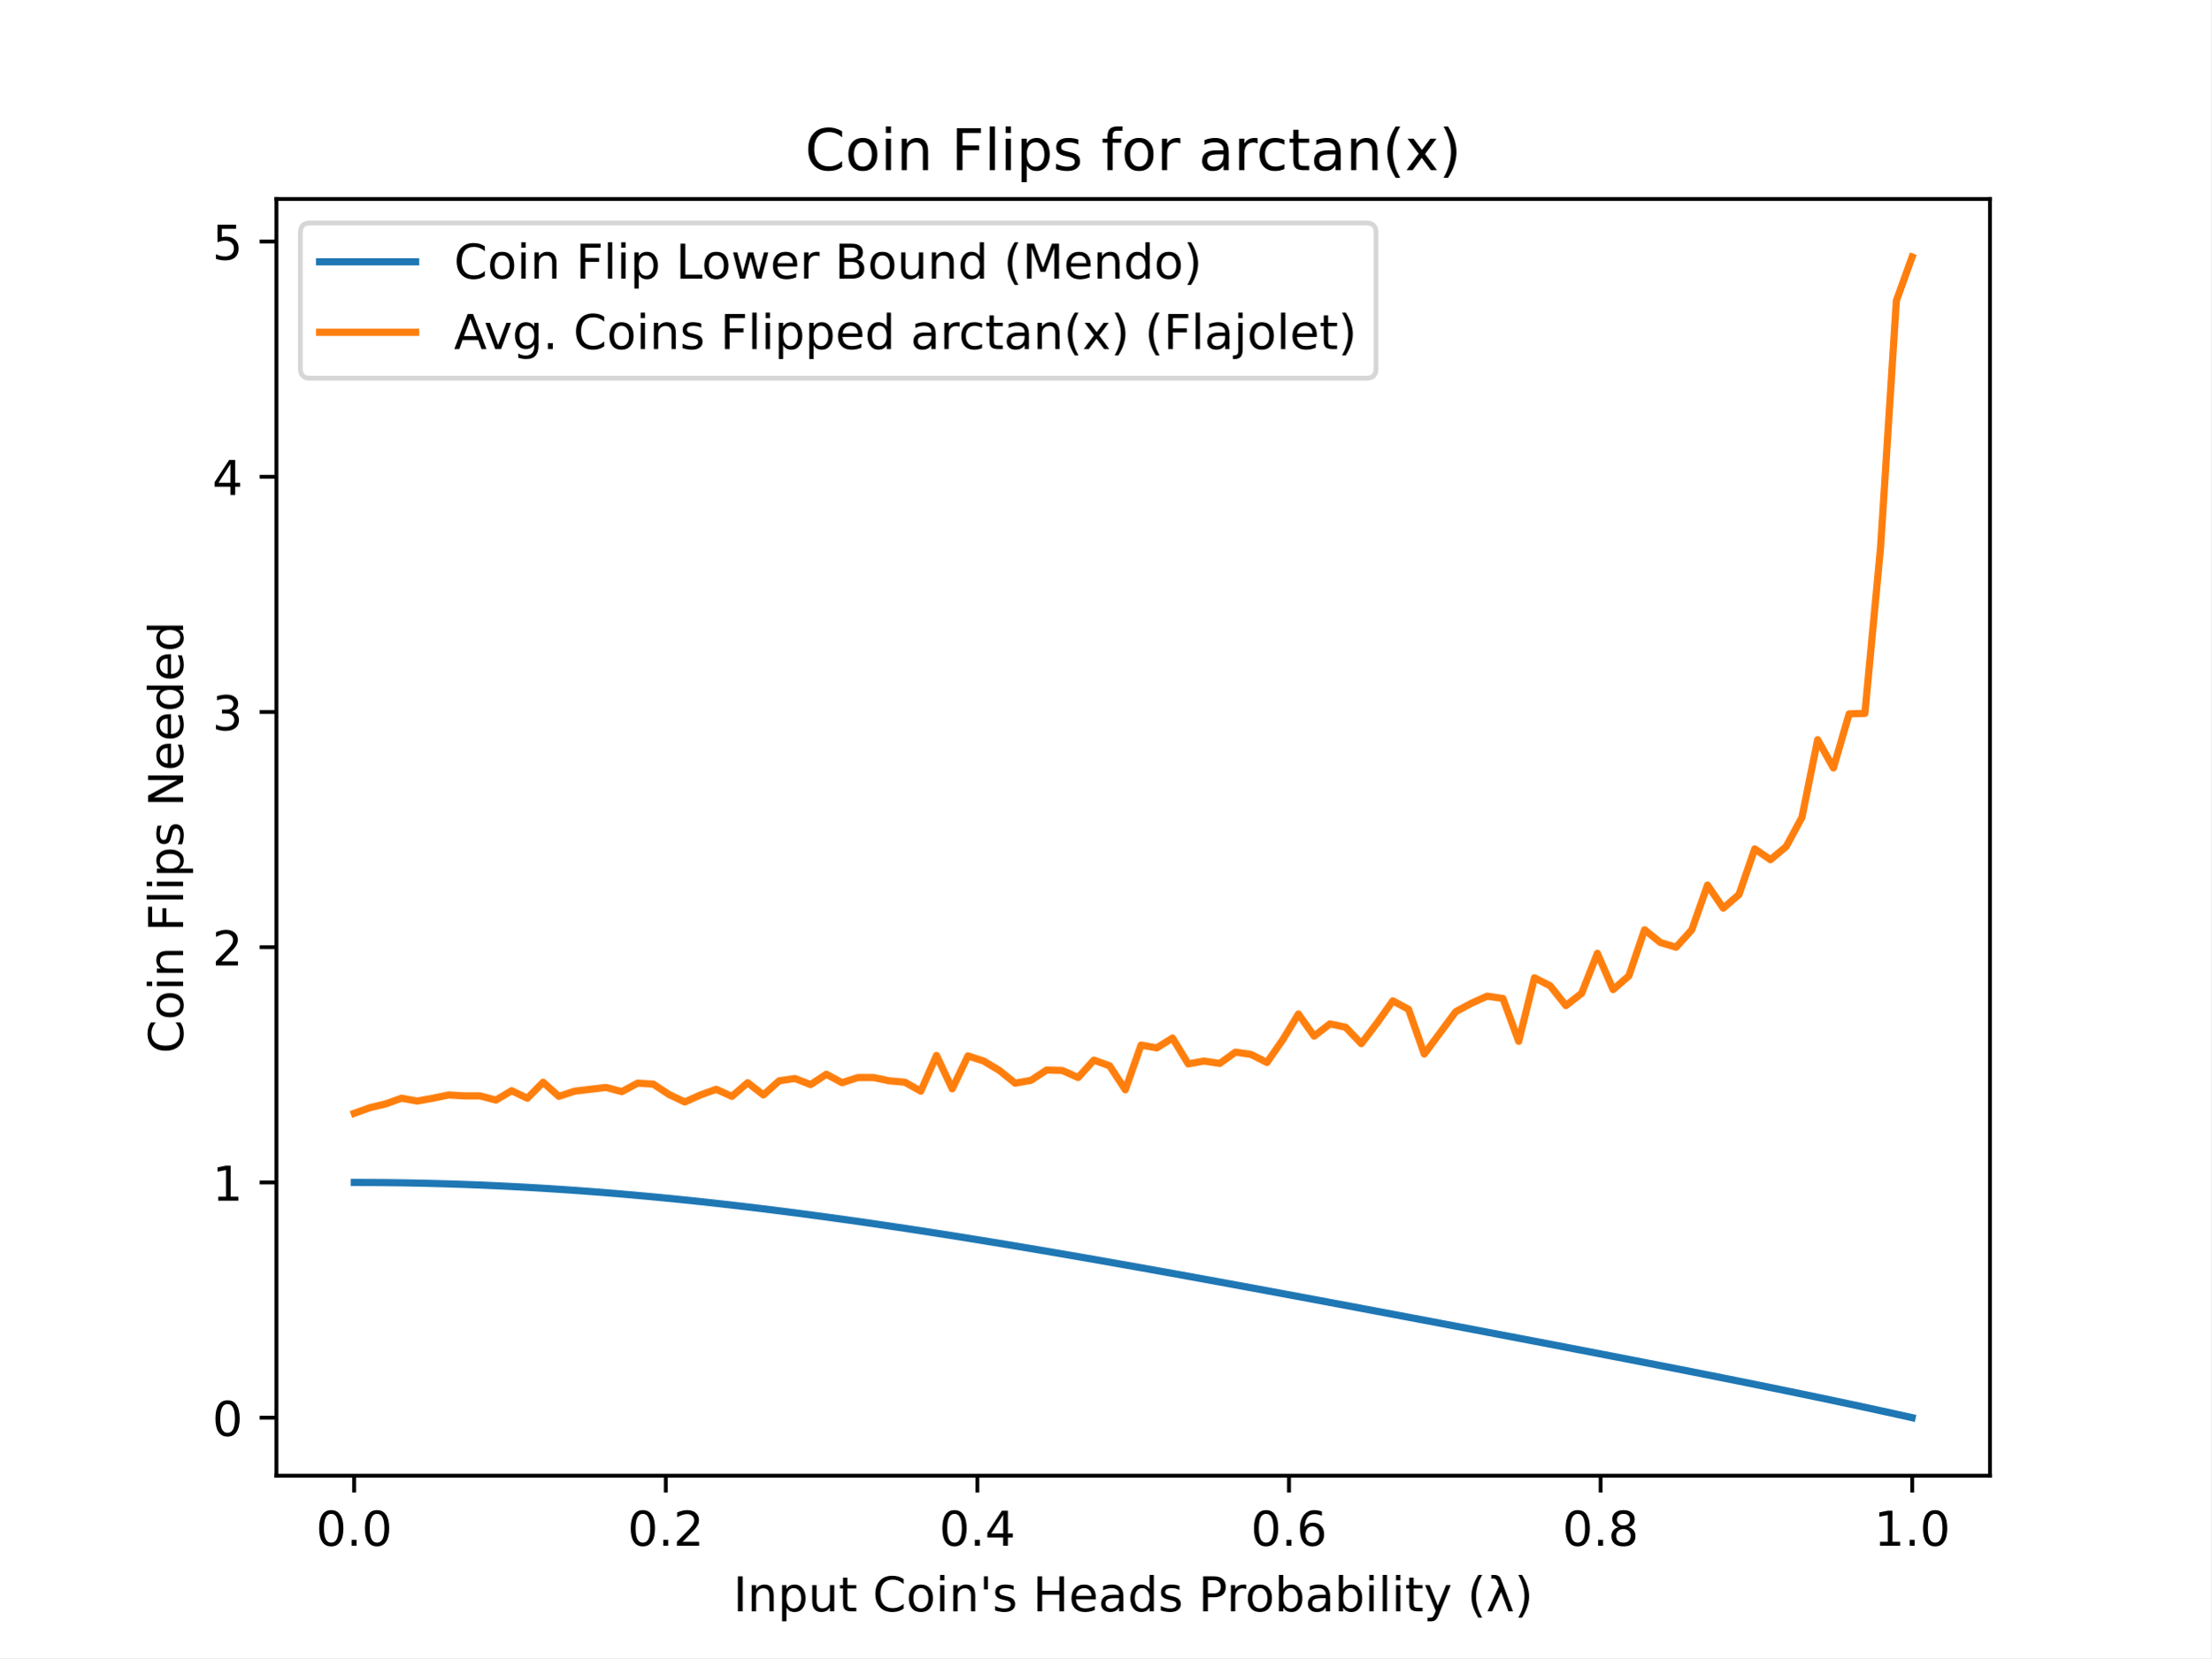
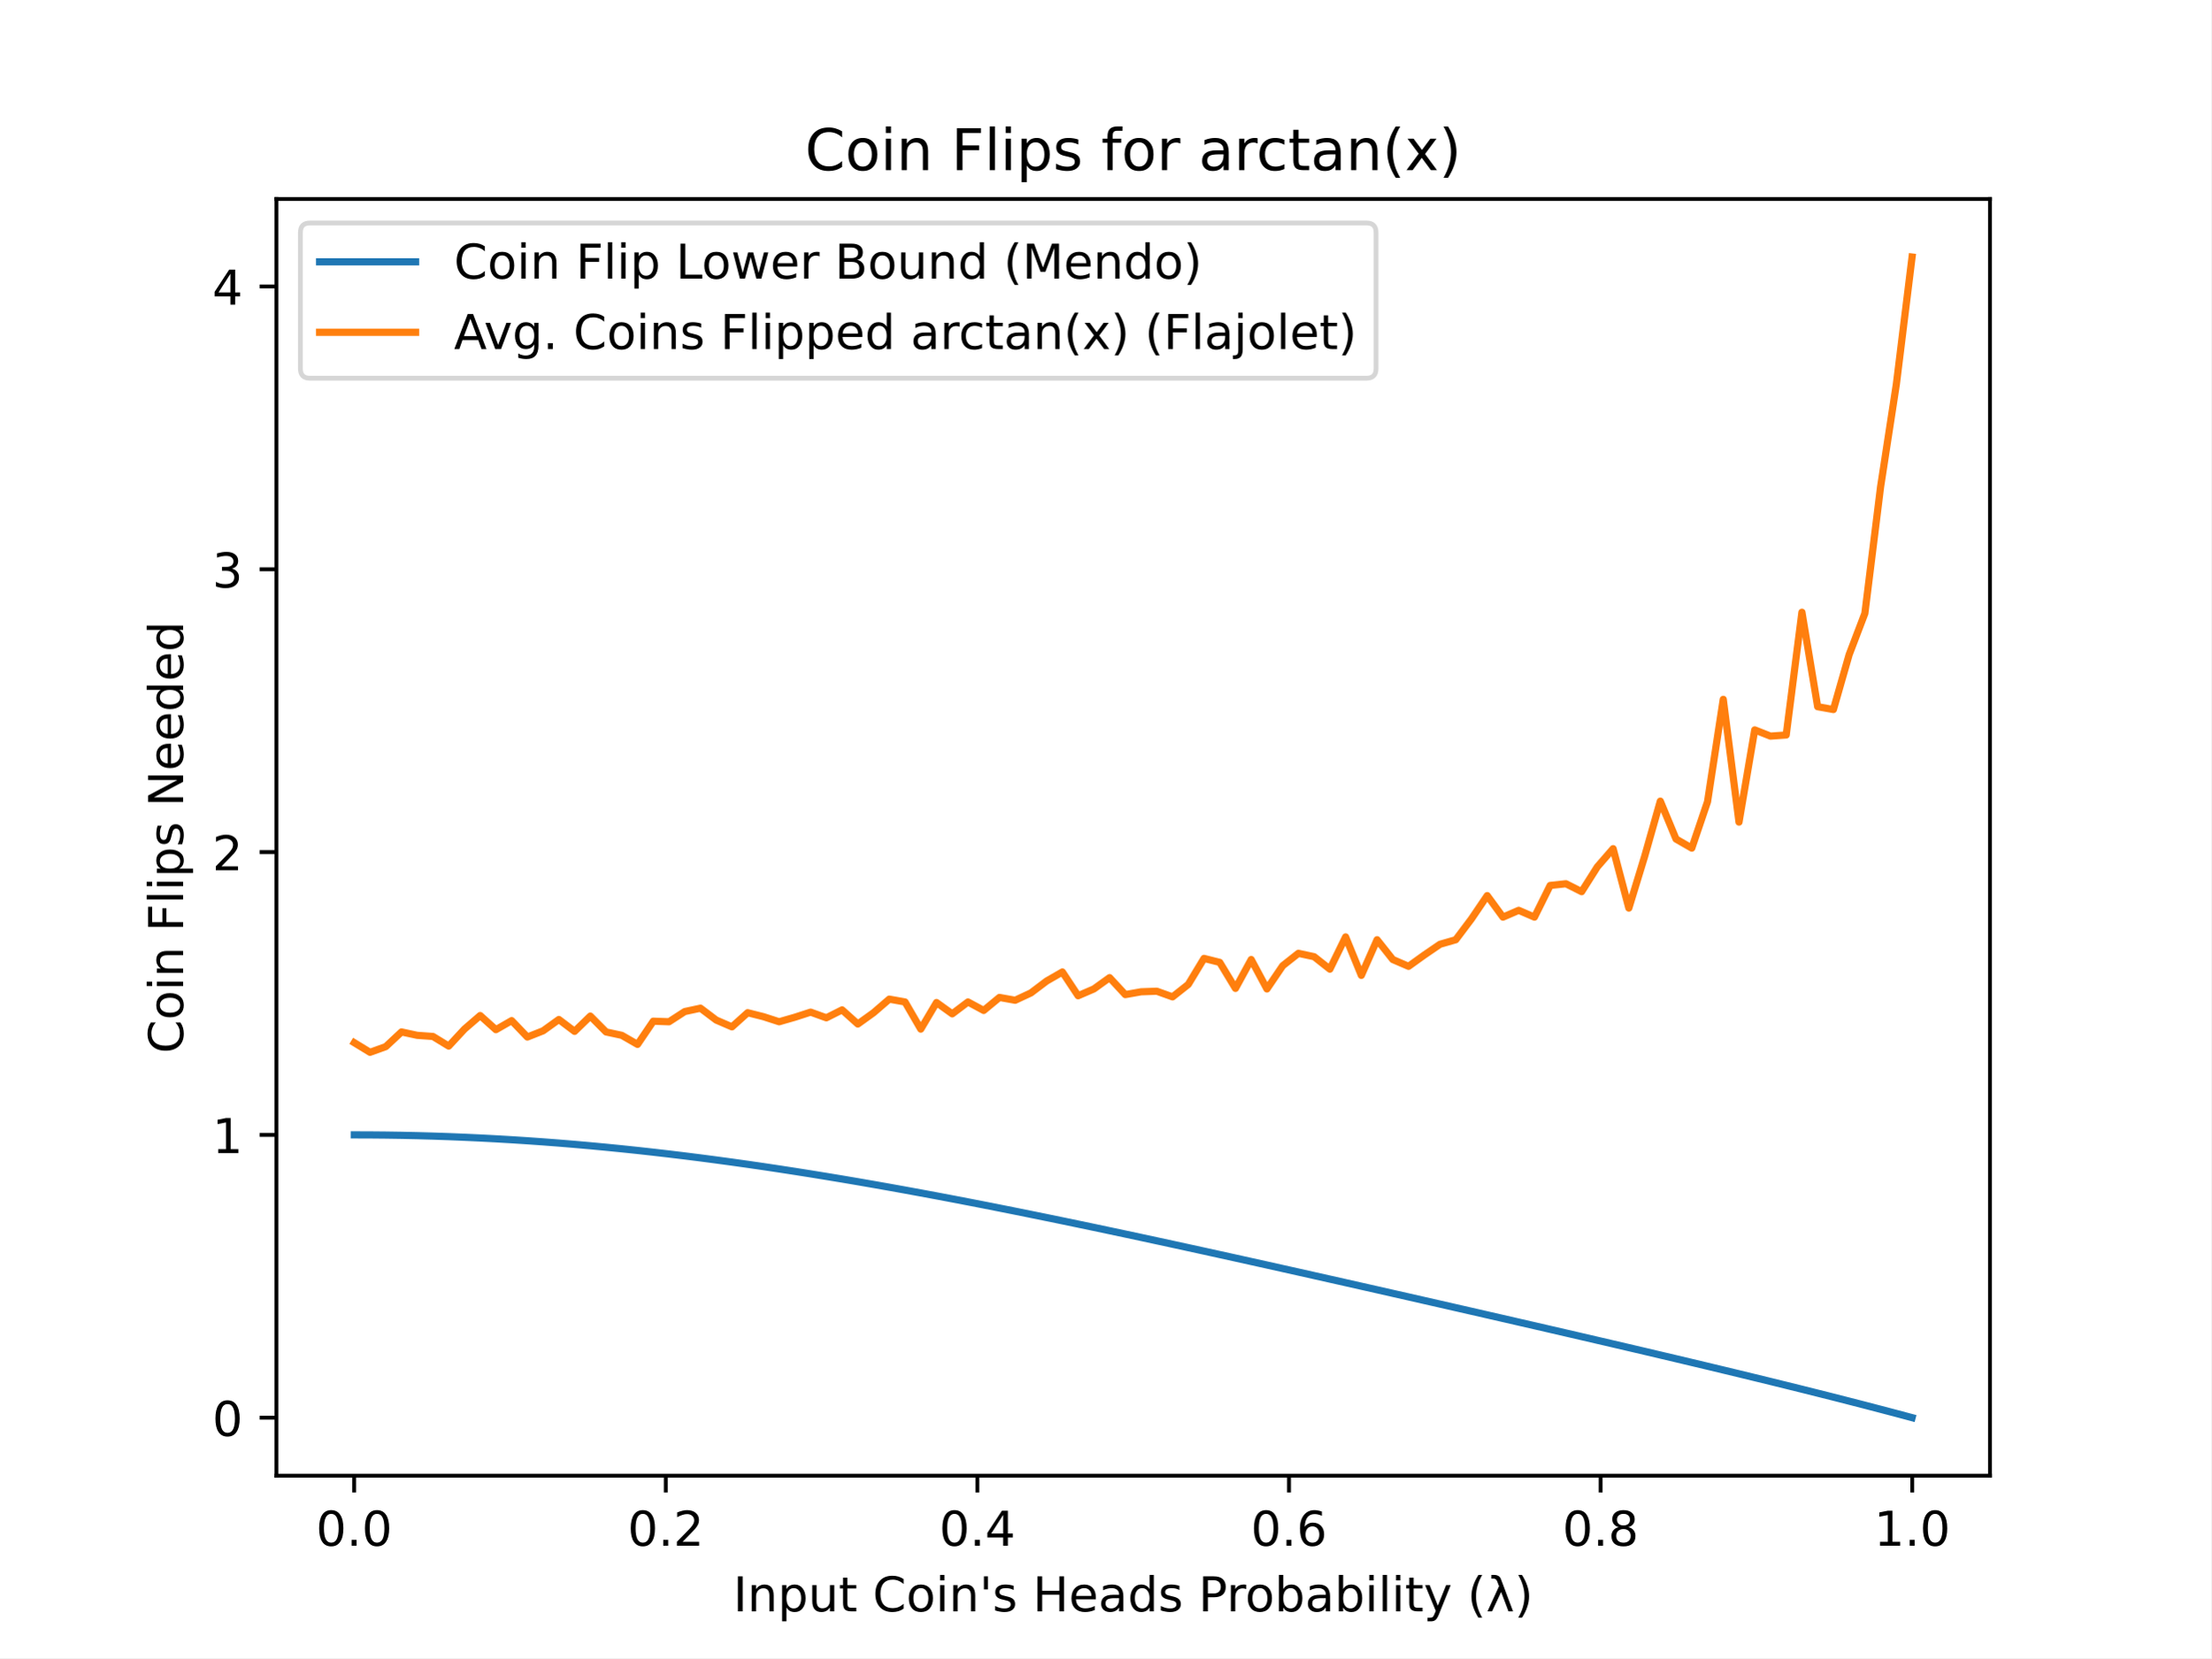
<svg xmlns="http://www.w3.org/2000/svg" xmlns:xlink="http://www.w3.org/1999/xlink" height="345.6pt" version="1.1" viewBox="0 0 460.8 345.6" width="460.8pt">
  <defs>
    <style type="text/css">
*{stroke-linecap:butt;stroke-linejoin:round;}
  </style>
  </defs>
  <g id="figure_1">
    <g id="patch_1">
      <path d="M 0 345.6  L 460.8 345.6  L 460.8 0  L 0 0  z " style="fill:#ffffff;" />
    </g>
    <g id="axes_1">
      <g id="patch_2">
        <path d="M 57.6 307.584  L 414.72 307.584  L 414.72 41.472  L 57.6 41.472  z " style="fill:#ffffff;" />
      </g>
      <g id="matplotlib.axis_1">
        <g id="xtick_1">
          <g id="line2d_1">
            <defs>
-               <path d="M 0 0  L 0 3.5  " id="m8069d430cb" style="stroke:#000000;stroke-width:0.8;" />
+               <path d="M 0 0  L 0 3.5  " id="m4d6df46060" style="stroke:#000000;stroke-width:0.8;" />
            </defs>
            <g>
-               <use style="stroke:#000000;stroke-width:0.8;" x="73.8" xlink:href="#m8069d430cb" y="307.584" />
+               <use style="stroke:#000000;stroke-width:0.8;" x="73.8" xlink:href="#m4d6df46060" y="307.584" />
            </g>
          </g>
          <g id="text_1">
            <text style="font-family:DejaVu Sans;font-size:10px;font-style:normal;font-weight:normal;text-anchor:middle;" transform="rotate(-0, 73.80026, 322.1824)" x="73.8" y="322.182">0.0</text>
          </g>
        </g>
        <g id="xtick_2">
          <g id="line2d_2">
            <g>
-               <use style="stroke:#000000;stroke-width:0.8;" x="138.744" xlink:href="#m8069d430cb" y="307.584" />
+               <use style="stroke:#000000;stroke-width:0.8;" x="138.744" xlink:href="#m4d6df46060" y="307.584" />
            </g>
          </g>
          <g id="text_2">
            <text style="font-family:DejaVu Sans;font-size:10px;font-style:normal;font-weight:normal;text-anchor:middle;" transform="rotate(-0, 138.7442, 322.1824)" x="138.744" y="322.182">0.2</text>
          </g>
        </g>
        <g id="xtick_3">
          <g id="line2d_3">
            <g>
-               <use style="stroke:#000000;stroke-width:0.8;" x="203.688" xlink:href="#m8069d430cb" y="307.584" />
+               <use style="stroke:#000000;stroke-width:0.8;" x="203.688" xlink:href="#m4d6df46060" y="307.584" />
            </g>
          </g>
          <g id="text_3">
            <text style="font-family:DejaVu Sans;font-size:10px;font-style:normal;font-weight:normal;text-anchor:middle;" transform="rotate(-0, 203.6881, 322.1824)" x="203.688" y="322.182">0.4</text>
          </g>
        </g>
        <g id="xtick_4">
          <g id="line2d_4">
            <g>
-               <use style="stroke:#000000;stroke-width:0.8;" x="268.632" xlink:href="#m8069d430cb" y="307.584" />
+               <use style="stroke:#000000;stroke-width:0.8;" x="268.632" xlink:href="#m4d6df46060" y="307.584" />
            </g>
          </g>
          <g id="text_4">
            <text style="font-family:DejaVu Sans;font-size:10px;font-style:normal;font-weight:normal;text-anchor:middle;" transform="rotate(-0, 268.6319, 322.1824)" x="268.632" y="322.182">0.6</text>
          </g>
        </g>
        <g id="xtick_5">
          <g id="line2d_5">
            <g>
-               <use style="stroke:#000000;stroke-width:0.8;" x="333.576" xlink:href="#m8069d430cb" y="307.584" />
+               <use style="stroke:#000000;stroke-width:0.8;" x="333.576" xlink:href="#m4d6df46060" y="307.584" />
            </g>
          </g>
          <g id="text_5">
            <text style="font-family:DejaVu Sans;font-size:10px;font-style:normal;font-weight:normal;text-anchor:middle;" transform="rotate(-0, 333.5758, 322.1824)" x="333.576" y="322.182">0.8</text>
          </g>
        </g>
        <g id="xtick_6">
          <g id="line2d_6">
            <g>
-               <use style="stroke:#000000;stroke-width:0.8;" x="398.52" xlink:href="#m8069d430cb" y="307.584" />
+               <use style="stroke:#000000;stroke-width:0.8;" x="398.52" xlink:href="#m4d6df46060" y="307.584" />
            </g>
          </g>
          <g id="text_6">
            <text style="font-family:DejaVu Sans;font-size:10px;font-style:normal;font-weight:normal;text-anchor:middle;" transform="rotate(-0, 398.5197, 322.1824)" x="398.52" y="322.182">1.0</text>
          </g>
        </g>
        <g id="text_7">
          <text style="font-family:DejaVu Sans;font-size:10px;font-style:normal;font-weight:normal;text-anchor:middle;" transform="rotate(-0, 236.16, 335.8606)" x="236.16" y="335.861">Input Coin's Heads Probability (λ)</text>
        </g>
      </g>
      <g id="matplotlib.axis_2">
        <g id="ytick_1">
          <g id="line2d_7">
            <defs>
-               <path d="M 0 0  L -3.5 0  " id="m486d1ea540" style="stroke:#000000;stroke-width:0.8;" />
+               <path d="M 0 0  L -3.5 0  " id="m3d11fa6f6e" style="stroke:#000000;stroke-width:0.8;" />
            </defs>
            <g>
-               <use style="stroke:#000000;stroke-width:0.8;" x="57.6" xlink:href="#m486d1ea540" y="295.495" />
+               <use style="stroke:#000000;stroke-width:0.8;" x="57.6" xlink:href="#m3d11fa6f6e" y="295.497" />
            </g>
          </g>
          <g id="text_8">
-             <text style="font-family:DejaVu Sans;font-size:10px;font-style:normal;font-weight:normal;text-anchor:end;" transform="rotate(-0, 50.6, 299.2945)" x="50.6" y="299.294">0</text>
+             <text style="font-family:DejaVu Sans;font-size:10px;font-style:normal;font-weight:normal;text-anchor:end;" transform="rotate(-0, 50.6, 299.296)" x="50.6" y="299.296">0</text>
          </g>
        </g>
        <g id="ytick_2">
          <g id="line2d_8">
            <g>
-               <use style="stroke:#000000;stroke-width:0.8;" x="57.6" xlink:href="#m486d1ea540" y="246.463" />
+               <use style="stroke:#000000;stroke-width:0.8;" x="57.6" xlink:href="#m3d11fa6f6e" y="236.547" />
            </g>
          </g>
          <g id="text_9">
-             <text style="font-family:DejaVu Sans;font-size:10px;font-style:normal;font-weight:normal;text-anchor:end;" transform="rotate(-0, 50.6, 250.2618)" x="50.6" y="250.262">1</text>
+             <text style="font-family:DejaVu Sans;font-size:10px;font-style:normal;font-weight:normal;text-anchor:end;" transform="rotate(-0, 50.6, 240.3465)" x="50.6" y="240.346">1</text>
          </g>
        </g>
        <g id="ytick_3">
          <g id="line2d_9">
            <g>
-               <use style="stroke:#000000;stroke-width:0.8;" x="57.6" xlink:href="#m486d1ea540" y="197.43" />
+               <use style="stroke:#000000;stroke-width:0.8;" x="57.6" xlink:href="#m3d11fa6f6e" y="177.598" />
            </g>
          </g>
          <g id="text_10">
-             <text style="font-family:DejaVu Sans;font-size:10px;font-style:normal;font-weight:normal;text-anchor:end;" transform="rotate(-0, 50.6, 201.2291)" x="50.6" y="201.229">2</text>
+             <text style="font-family:DejaVu Sans;font-size:10px;font-style:normal;font-weight:normal;text-anchor:end;" transform="rotate(-0, 50.6, 181.397)" x="50.6" y="181.397">2</text>
          </g>
        </g>
        <g id="ytick_4">
          <g id="line2d_10">
            <g>
-               <use style="stroke:#000000;stroke-width:0.8;" x="57.6" xlink:href="#m486d1ea540" y="148.397" />
+               <use style="stroke:#000000;stroke-width:0.8;" x="57.6" xlink:href="#m3d11fa6f6e" y="118.648" />
            </g>
          </g>
          <g id="text_11">
-             <text style="font-family:DejaVu Sans;font-size:10px;font-style:normal;font-weight:normal;text-anchor:end;" transform="rotate(-0, 50.6, 152.1964)" x="50.6" y="152.196">3</text>
+             <text style="font-family:DejaVu Sans;font-size:10px;font-style:normal;font-weight:normal;text-anchor:end;" transform="rotate(-0, 50.6, 122.4475)" x="50.6" y="122.447">3</text>
          </g>
        </g>
        <g id="ytick_5">
          <g id="line2d_11">
            <g>
-               <use style="stroke:#000000;stroke-width:0.8;" x="57.6" xlink:href="#m486d1ea540" y="99.365" />
+               <use style="stroke:#000000;stroke-width:0.8;" x="57.6" xlink:href="#m3d11fa6f6e" y="59.699" />
            </g>
          </g>
          <g id="text_12">
-             <text style="font-family:DejaVu Sans;font-size:10px;font-style:normal;font-weight:normal;text-anchor:end;" transform="rotate(-0, 50.6, 103.1637)" x="50.6" y="103.164">4</text>
+             <text style="font-family:DejaVu Sans;font-size:10px;font-style:normal;font-weight:normal;text-anchor:end;" transform="rotate(-0, 50.6, 63.49797)" x="50.6" y="63.498">4</text>
          </g>
        </g>
-         <g id="ytick_6">
-           <g id="line2d_12">
-             <g>
-               <use style="stroke:#000000;stroke-width:0.8;" x="57.6" xlink:href="#m486d1ea540" y="50.332" />
-             </g>
-           </g>
-           <g id="text_13">
-             <text style="font-family:DejaVu Sans;font-size:10px;font-style:normal;font-weight:normal;text-anchor:end;" transform="rotate(-0, 50.6, 54.13106)" x="50.6" y="54.131">5</text>
-           </g>
-         </g>
-         <g id="text_14">
+         <g id="text_13">
          <text style="font-family:DejaVu Sans;font-size:10px;font-style:normal;font-weight:normal;text-anchor:middle;" transform="rotate(-90, 38.15781, 174.528)" x="38.158" y="174.528">Coin Flips Needed</text>
        </g>
      </g>
+       <g id="line2d_12">
+         <path clip-path="url(#pec78d9e362)" d="M 73.833 236.547  L 77.112 236.557  L 80.391 236.588  L 83.671 236.638  L 86.95 236.709  L 90.229 236.801  L 93.509 236.912  L 96.788 237.044  L 100.067 237.196  L 103.347 237.368  L 106.626 237.56  L 109.905 237.772  L 113.185 238.003  L 116.464 238.254  L 119.743 238.524  L 123.023 238.813  L 126.302 239.121  L 129.581 239.448  L 132.861 239.792  L 136.14 240.155  L 139.42 240.534  L 142.699 240.931  L 145.978 241.345  L 149.258 241.775  L 152.537 242.22  L 155.816 242.682  L 159.096 243.158  L 162.375 243.649  L 165.654 244.154  L 168.934 244.673  L 172.213 245.205  L 175.492 245.749  L 178.772 246.306  L 182.051 246.875  L 185.33 247.456  L 188.61 248.047  L 191.889 248.649  L 195.168 249.26  L 198.448 249.881  L 201.727 250.511  L 205.006 251.15  L 208.286 251.797  L 211.565 252.452  L 214.844 253.114  L 218.124 253.783  L 221.403 254.458  L 224.682 255.14  L 227.962 255.827  L 231.241 256.52  L 234.52 257.218  L 237.8 257.92  L 241.079 258.627  L 244.358 259.338  L 247.638 260.053  L 250.917 260.771  L 254.196 261.492  L 257.476 262.216  L 260.755 262.943  L 264.034 263.672  L 267.314 264.404  L 270.593 265.138  L 273.872 265.874  L 277.152 266.611  L 280.431 267.35  L 283.71 268.091  L 286.99 268.833  L 290.269 269.577  L 293.548 270.322  L 296.828 271.068  L 300.107 271.815  L 303.386 272.563  L 306.666 273.313  L 309.945 274.064  L 313.224 274.816  L 316.504 275.57  L 319.783 276.324  L 323.062 277.081  L 326.342 277.839  L 329.621 278.599  L 332.9 279.361  L 336.18 280.125  L 339.459 280.891  L 342.739 281.66  L 346.018 282.432  L 349.297 283.207  L 352.577 283.985  L 355.856 284.767  L 359.135 285.553  L 362.415 286.344  L 365.694 287.14  L 368.973 287.941  L 372.253 288.748  L 375.532 289.561  L 378.811 290.381  L 382.091 291.209  L 385.37 292.046  L 388.649 292.891  L 391.929 293.746  L 395.208 294.611  L 398.487 295.488  " style="fill:none;stroke:#1f77b4;stroke-linecap:square;stroke-width:1.5;" />
+       </g>
      <g id="line2d_13">
-         <path clip-path="url(#p1ff5770468)" d="M 73.833 246.463  L 77.112 246.471  L 80.391 246.496  L 83.671 246.538  L 86.95 246.597  L 90.229 246.673  L 93.509 246.766  L 96.788 246.876  L 100.067 247.002  L 103.347 247.145  L 106.626 247.305  L 109.905 247.481  L 113.185 247.673  L 116.464 247.882  L 119.743 248.107  L 123.023 248.348  L 126.302 248.604  L 129.581 248.875  L 132.861 249.162  L 136.14 249.463  L 139.42 249.779  L 142.699 250.109  L 145.978 250.453  L 149.258 250.811  L 152.537 251.181  L 155.816 251.565  L 159.096 251.961  L 162.375 252.369  L 165.654 252.79  L 168.934 253.221  L 172.213 253.664  L 175.492 254.117  L 178.772 254.58  L 182.051 255.053  L 185.33 255.536  L 188.61 256.028  L 191.889 256.528  L 195.168 257.037  L 198.448 257.553  L 201.727 258.078  L 205.006 258.609  L 208.286 259.147  L 211.565 259.692  L 214.844 260.242  L 218.124 260.799  L 221.403 261.361  L 224.682 261.928  L 227.962 262.499  L 231.241 263.076  L 234.52 263.656  L 237.8 264.24  L 241.079 264.828  L 244.358 265.419  L 247.638 266.014  L 250.917 266.611  L 254.196 267.211  L 257.476 267.813  L 260.755 268.418  L 264.034 269.025  L 267.314 269.633  L 270.593 270.244  L 273.872 270.856  L 277.152 271.469  L 280.431 272.084  L 283.71 272.7  L 286.99 273.317  L 290.269 273.936  L 293.548 274.555  L 296.828 275.176  L 300.107 275.797  L 303.386 276.42  L 306.666 277.043  L 309.945 277.668  L 313.224 278.294  L 316.504 278.92  L 319.783 279.548  L 323.062 280.177  L 326.342 280.808  L 329.621 281.44  L 332.9 282.074  L 336.18 282.709  L 339.459 283.347  L 342.739 283.986  L 346.018 284.628  L 349.297 285.273  L 352.577 285.92  L 355.856 286.571  L 359.135 287.224  L 362.415 287.882  L 365.694 288.544  L 368.973 289.21  L 372.253 289.881  L 375.532 290.558  L 378.811 291.24  L 382.091 291.929  L 385.37 292.625  L 388.649 293.328  L 391.929 294.039  L 395.208 294.759  L 398.487 295.488  " style="fill:none;stroke:#1f77b4;stroke-linecap:square;stroke-width:1.5;" />
-       </g>
-       <g id="line2d_14">
-         <path clip-path="url(#p1ff5770468)" d="M 73.833 232.047  L 77.112 230.87  L 80.391 230.086  L 83.671 228.909  L 86.95 229.497  L 90.229 228.909  L 93.509 228.222  L 96.788 228.419  L 100.067 228.419  L 103.347 229.301  L 106.626 227.34  L 109.905 228.909  L 113.185 225.575  L 116.464 228.517  L 119.743 227.438  L 123.023 227.046  L 126.302 226.653  L 129.581 227.536  L 132.861 225.771  L 136.14 225.967  L 139.42 228.124  L 142.699 229.693  L 145.978 228.222  L 149.258 227.046  L 152.537 228.517  L 155.816 225.673  L 159.096 228.222  L 162.375 225.28  L 165.654 224.79  L 168.934 226.065  L 172.213 223.908  L 175.492 225.673  L 178.772 224.594  L 182.051 224.594  L 185.33 225.28  L 188.61 225.575  L 191.889 227.438  L 195.168 219.985  L 198.448 226.948  L 201.727 220.083  L 205.006 221.162  L 208.286 223.123  L 211.565 225.771  L 214.844 225.182  L 218.124 223.025  L 221.403 223.123  L 224.682 224.594  L 227.962 220.966  L 231.241 222.142  L 234.52 227.144  L 237.8 217.827  L 241.079 218.416  L 244.358 216.357  L 247.638 221.75  L 250.917 221.162  L 254.196 221.652  L 257.476 219.298  L 260.755 219.789  L 264.034 221.456  L 267.314 216.749  L 270.593 211.355  L 273.872 215.964  L 277.152 213.415  L 280.431 214.101  L 283.71 217.533  L 286.99 213.218  L 290.269 208.609  L 293.548 210.375  L 296.828 219.691  L 300.107 215.278  L 303.386 210.865  L 306.666 209.1  L 309.945 207.629  L 313.224 208.119  L 316.504 217.043  L 319.783 203.804  L 323.062 205.471  L 326.342 209.59  L 329.621 207.04  L 332.9 198.705  L 336.18 206.256  L 339.459 203.412  L 342.739 193.801  L 346.018 196.449  L 349.297 197.43  L 352.577 193.801  L 355.856 184.485  L 359.135 189.29  L 362.415 186.447  L 365.694 176.934  L 368.973 179.19  L 372.253 176.444  L 375.532 170.364  L 378.811 154.183  L 382.091 160.067  L 385.37 148.789  L 388.649 148.691  L 391.929 113.976  L 395.208 62.688  L 398.487 53.568  " style="fill:none;stroke:#ff7f0e;stroke-linecap:square;stroke-width:1.5;" />
+         <path clip-path="url(#pec78d9e362)" d="M 73.833 217.33  L 77.112 219.334  L 80.391 218.155  L 83.671 215.09  L 86.95 215.797  L 90.229 216.033  L 93.509 218.037  L 96.788 214.5  L 100.067 211.671  L 103.347 214.618  L 106.626 212.732  L 109.905 216.151  L 113.185 214.854  L 116.464 212.496  L 119.743 214.972  L 123.023 211.788  L 126.302 215.09  L 129.581 215.797  L 132.861 217.683  L 136.14 212.85  L 139.42 212.967  L 142.699 210.845  L 145.978 210.138  L 149.258 212.614  L 152.537 214.029  L 155.816 211.081  L 159.096 211.906  L 162.375 212.967  L 165.654 212.024  L 168.934 210.963  L 172.213 212.142  L 175.492 210.492  L 178.772 213.439  L 182.051 211.081  L 185.33 208.251  L 188.61 208.841  L 191.889 214.5  L 195.168 208.959  L 198.448 211.317  L 201.727 208.841  L 205.006 210.609  L 208.286 207.898  L 211.565 208.487  L 214.844 206.955  L 218.124 204.479  L 221.403 202.592  L 224.682 207.544  L 227.962 206.129  L 231.241 203.771  L 234.52 207.308  L 237.8 206.719  L 241.079 206.601  L 244.358 207.78  L 247.638 205.186  L 250.917 199.763  L 254.196 200.588  L 257.476 206.011  L 260.755 199.999  L 264.034 206.129  L 267.314 201.295  L 270.593 198.702  L 273.872 199.409  L 277.152 202.003  L 280.431 195.283  L 283.71 203.3  L 286.99 195.872  L 290.269 199.999  L 293.548 201.413  L 296.828 199.055  L 300.107 196.815  L 303.386 195.872  L 306.666 191.51  L 309.945 186.676  L 313.224 191.156  L 316.504 189.741  L 319.783 191.156  L 323.062 184.554  L 326.342 184.2  L 329.621 185.851  L 332.9 180.663  L 336.18 176.89  L 339.459 189.27  L 342.739 178.541  L 346.018 166.987  L 349.297 174.886  L 352.577 176.772  L 355.856 167.105  L 359.135 145.765  L 362.415 171.349  L 365.694 152.132  L 368.973 153.428  L 372.253 153.193  L 375.532 127.609  L 378.811 147.298  L 382.091 147.887  L 385.37 136.451  L 388.649 127.844  L 391.929 101.435  L 395.208 80.095  L 398.487 53.568  " style="fill:none;stroke:#ff7f0e;stroke-linecap:square;stroke-width:1.5;" />
      </g>
      <g id="patch_3">
        <path d="M 57.6 307.584  L 57.6 41.472  " style="fill:none;stroke:#000000;stroke-linecap:square;stroke-linejoin:miter;stroke-width:0.8;" />
      </g>
      <g id="patch_4">
        <path d="M 414.72 307.584  L 414.72 41.472  " style="fill:none;stroke:#000000;stroke-linecap:square;stroke-linejoin:miter;stroke-width:0.8;" />
      </g>
      <g id="patch_5">
        <path d="M 57.6 307.584  L 414.72 307.584  " style="fill:none;stroke:#000000;stroke-linecap:square;stroke-linejoin:miter;stroke-width:0.8;" />
      </g>
      <g id="patch_6">
        <path d="M 57.6 41.472  L 414.72 41.472  " style="fill:none;stroke:#000000;stroke-linecap:square;stroke-linejoin:miter;stroke-width:0.8;" />
      </g>
-       <g id="text_15">
+       <g id="text_14">
        <text style="font-family:DejaVu Sans;font-size:12px;font-style:normal;font-weight:normal;text-anchor:middle;" transform="rotate(-0, 236.16, 35.472)" x="236.16" y="35.472">Coin Flips for arctan(x)</text>
      </g>
      <g id="legend_1">
        <g id="patch_7">
          <path d="M 64.6 78.828  L 284.773 78.828  Q 286.773 78.828 286.773 76.828  L 286.773 48.472  Q 286.773 46.472 284.773 46.472  L 64.6 46.472  Q 62.6 46.472 62.6 48.472  L 62.6 76.828  Q 62.6 78.828 64.6 78.828  z " style="fill:#ffffff;opacity:0.8;stroke:#cccccc;stroke-linejoin:miter;" />
        </g>
-         <g id="line2d_15">
+         <g id="line2d_14">
          <path d="M 66.6 54.57  L 86.6 54.57  " style="fill:none;stroke:#1f77b4;stroke-linecap:square;stroke-width:1.5;" />
        </g>
-         <g id="line2d_16" />
-         <g id="text_16">
+         <g id="line2d_15" />
+         <g id="text_15">
          <text style="font-family:DejaVu Sans;font-size:10px;font-style:normal;font-weight:normal;text-anchor:start;" transform="rotate(-0, 94.6, 58.07044)" x="94.6" y="58.07">Coin Flip Lower Bound (Mendo)</text>
        </g>
-         <g id="line2d_17">
+         <g id="line2d_16">
          <path d="M 66.6 69.249  L 86.6 69.249  " style="fill:none;stroke:#ff7f0e;stroke-linecap:square;stroke-width:1.5;" />
        </g>
-         <g id="line2d_18" />
-         <g id="text_17">
+         <g id="line2d_17" />
+         <g id="text_16">
          <text style="font-family:DejaVu Sans;font-size:10px;font-style:normal;font-weight:normal;text-anchor:start;" transform="rotate(-0, 94.6, 72.74856)" x="94.6" y="72.749">Avg. Coins Flipped arctan(x) (Flajolet)</text>
        </g>
      </g>
    </g>
  </g>
  <defs>
-     <clipPath id="p1ff5770468">
+     <clipPath id="pec78d9e362">
      <rect height="266.112" width="357.12" x="57.6" y="41.472" />
    </clipPath>
  </defs>
</svg>
